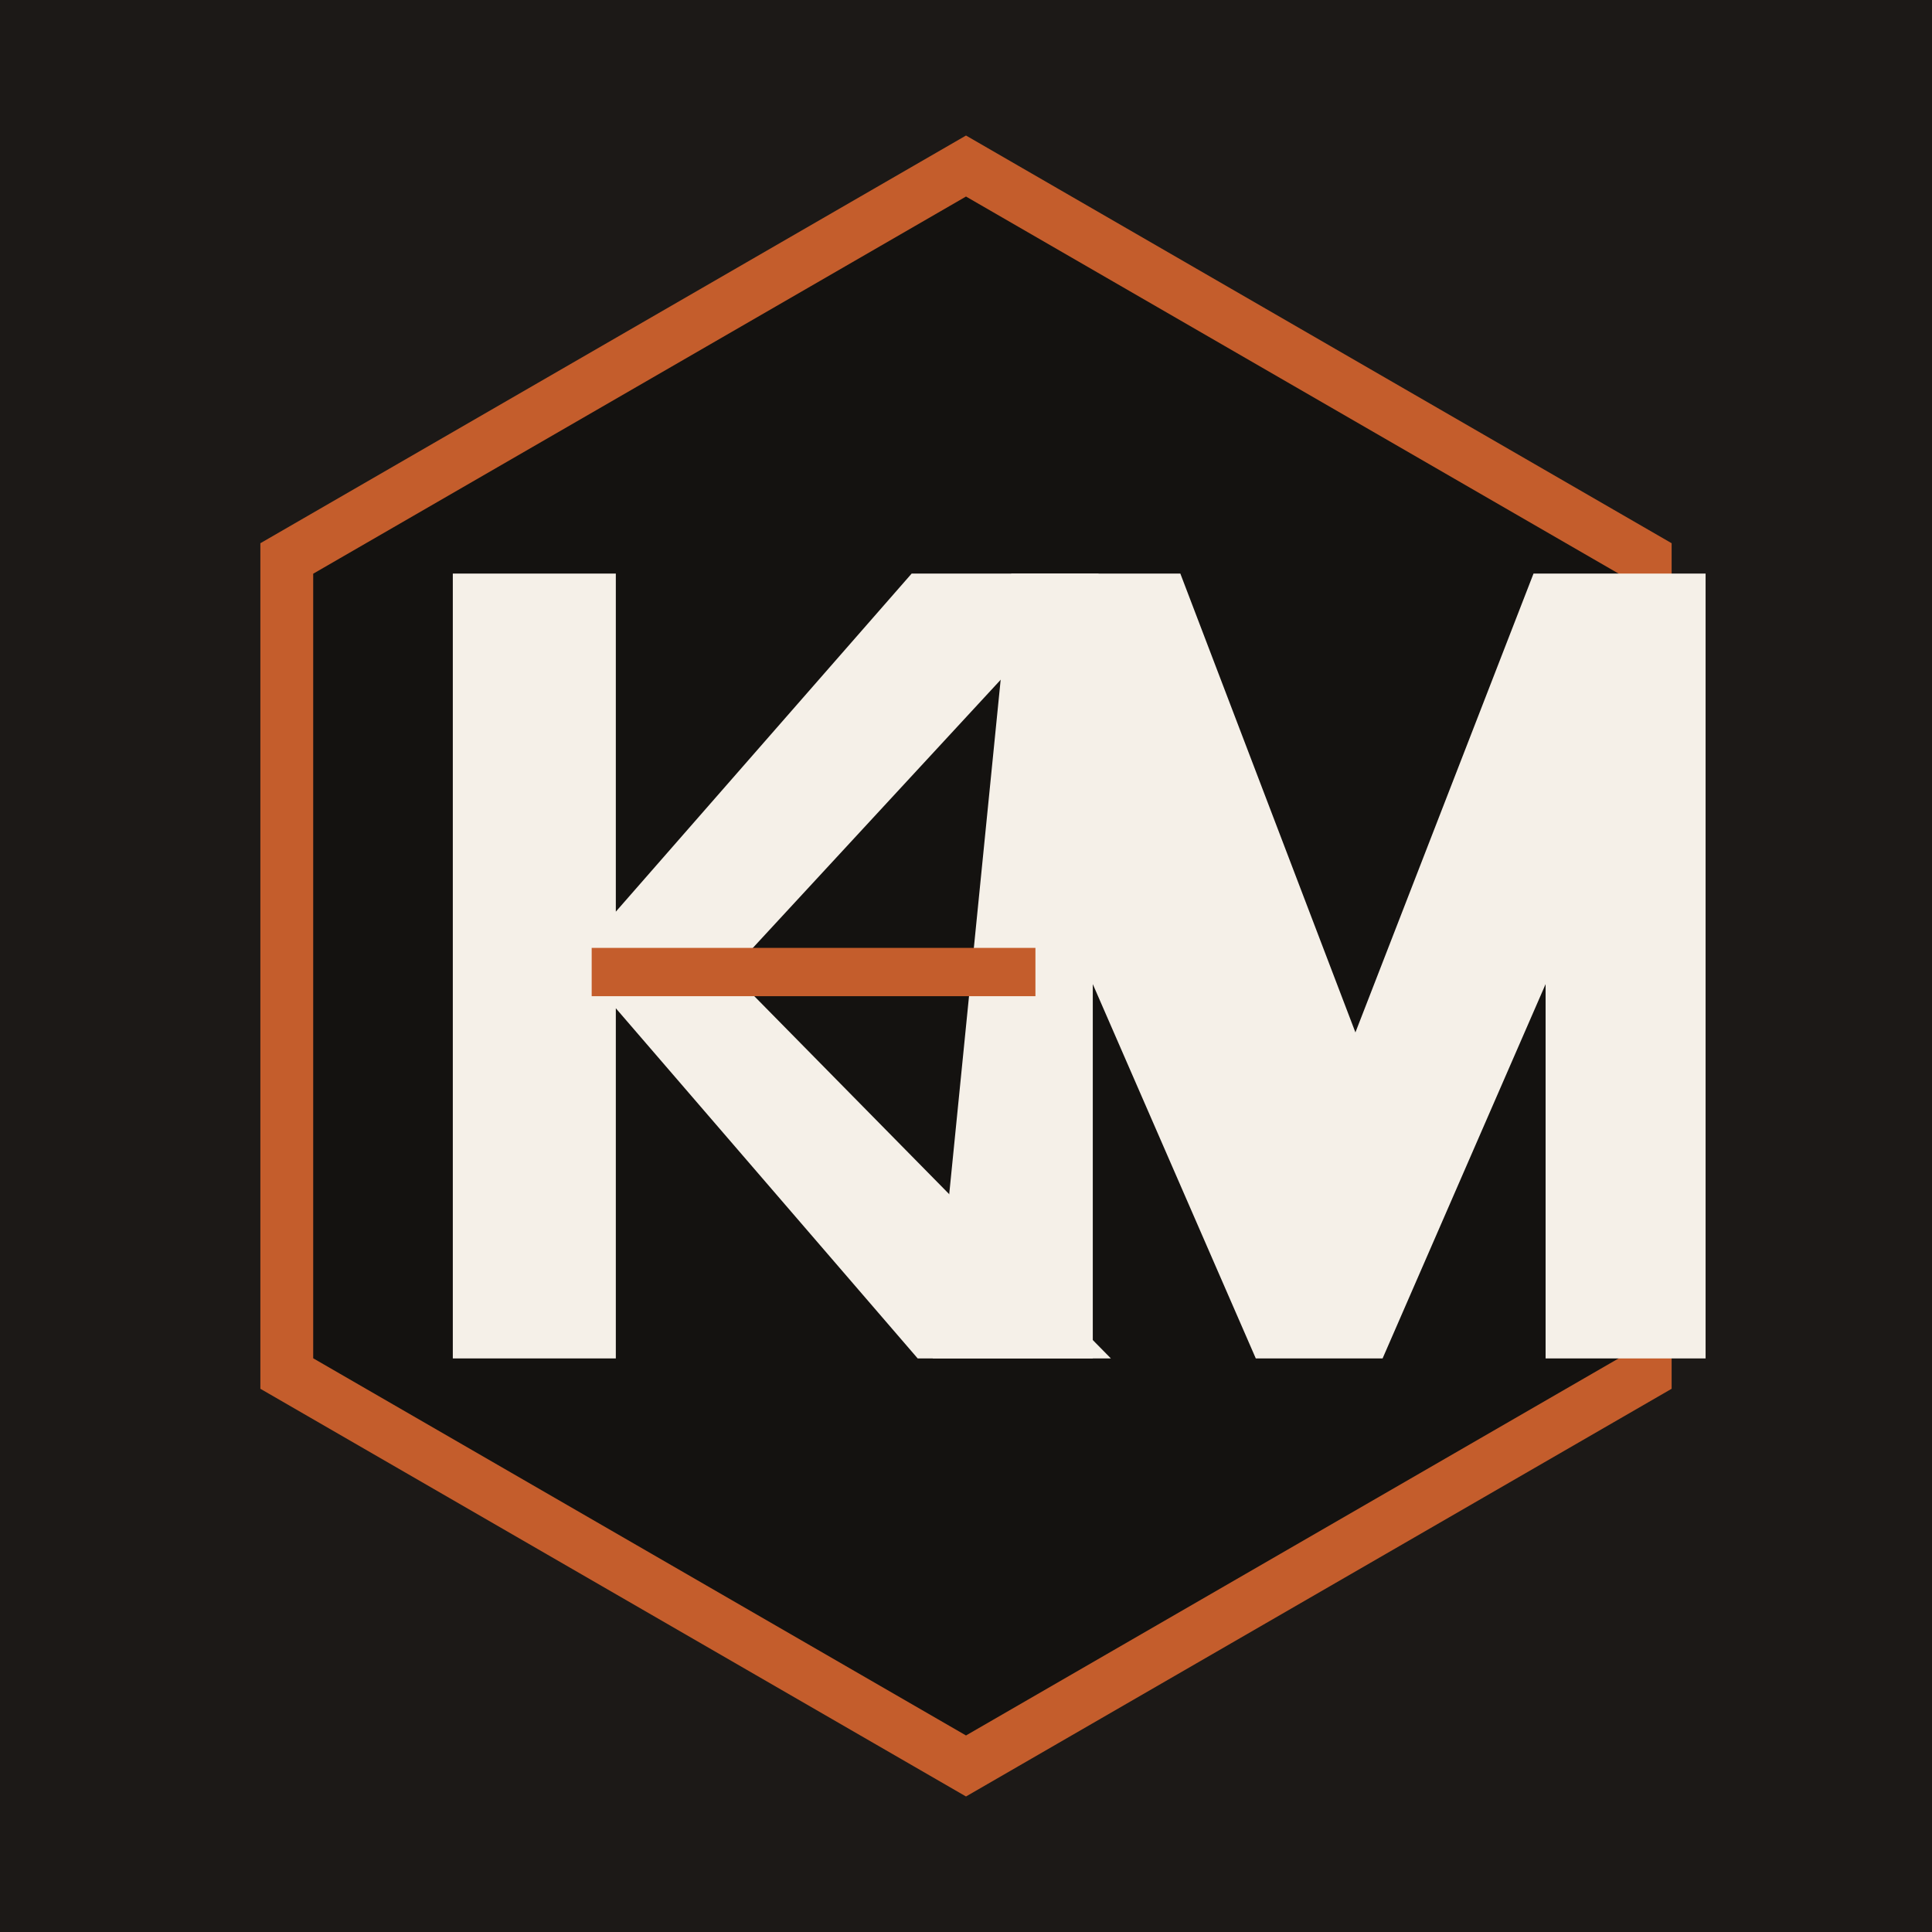
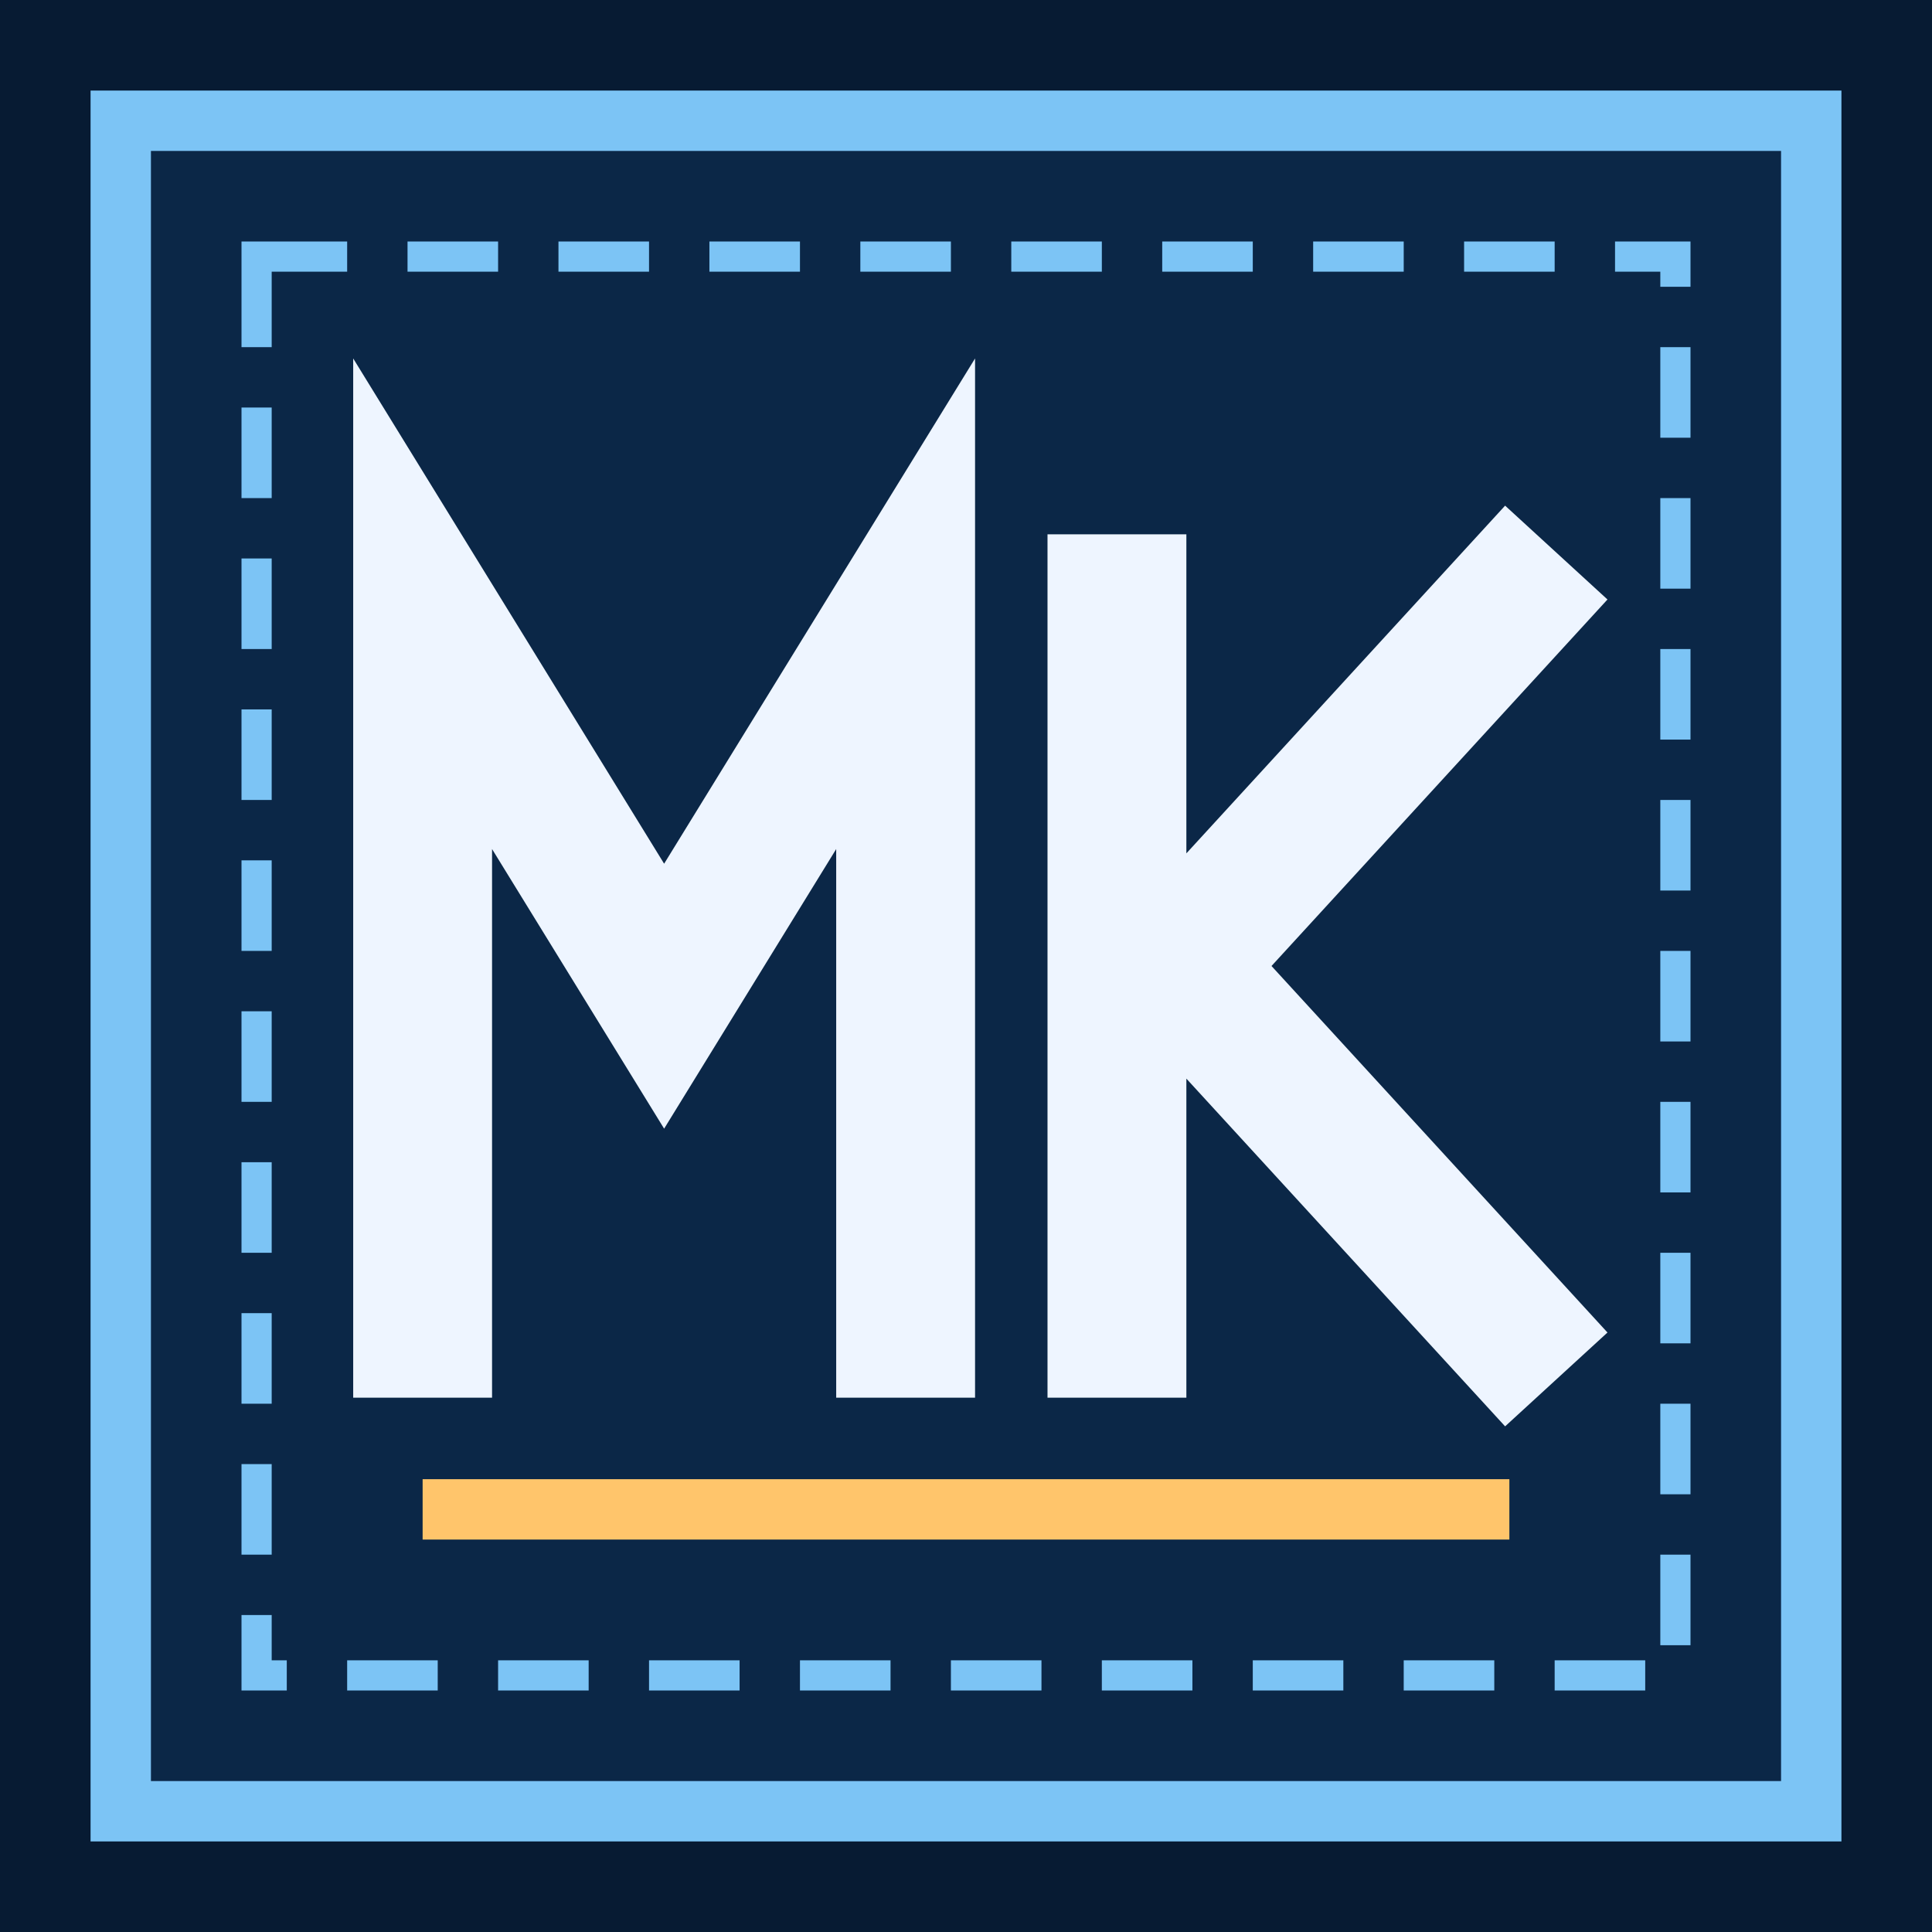
<svg xmlns="http://www.w3.org/2000/svg" viewBox="0 0 64 64">
-   <rect width="64" height="64" fill="#1c1917" />
-   <path d="M32 5.5 L54.5 18.5 V45.5 L32 58.5 L9.5 45.5 V18.5 Z" fill="#141210" stroke="#c45d2c" stroke-width="1.75" />
-   <g fill="#f5f0e8">
-     <path d="M15 19h5.4v11.2L30.2 19h6.2L24.2 32.2 36.8 45h-6.4L20.4 33.4V45H15z" />
-     <path d="M33.5 19h5.6l5.8 15.2L50.8 19H56.5v26H51.2V32.6L45.8 45h-4.2l-5.4-12.4V45h-5.3z" />
+   <rect width="64" height="64" fill="#071B33" />
+   <rect x="4" y="4" width="56" height="56" fill="#0B2747" stroke="#7CC4F5" stroke-width="2" />
+   <rect x="8.5" y="8.5" width="47" height="47" fill="none" stroke="#7CC4F5" stroke-width="1" stroke-dasharray="3 2" />
+   <g fill="none" stroke="#EEF5FF" stroke-width="4.6" stroke-linejoin="miter" stroke-linecap="square">
+     <path d="M14 44V20l8 13 8-13v24" />
+     <path d="M37 20v24M50 20 39 32l11 12" />
  </g>
-   <path d="M20.4 32.2 L33.5 32.2" stroke="#c45d2c" stroke-width="1.6" stroke-linecap="square" />
+   <path d="M14 50h36" stroke="#FFC56B" stroke-width="2" />
</svg>
